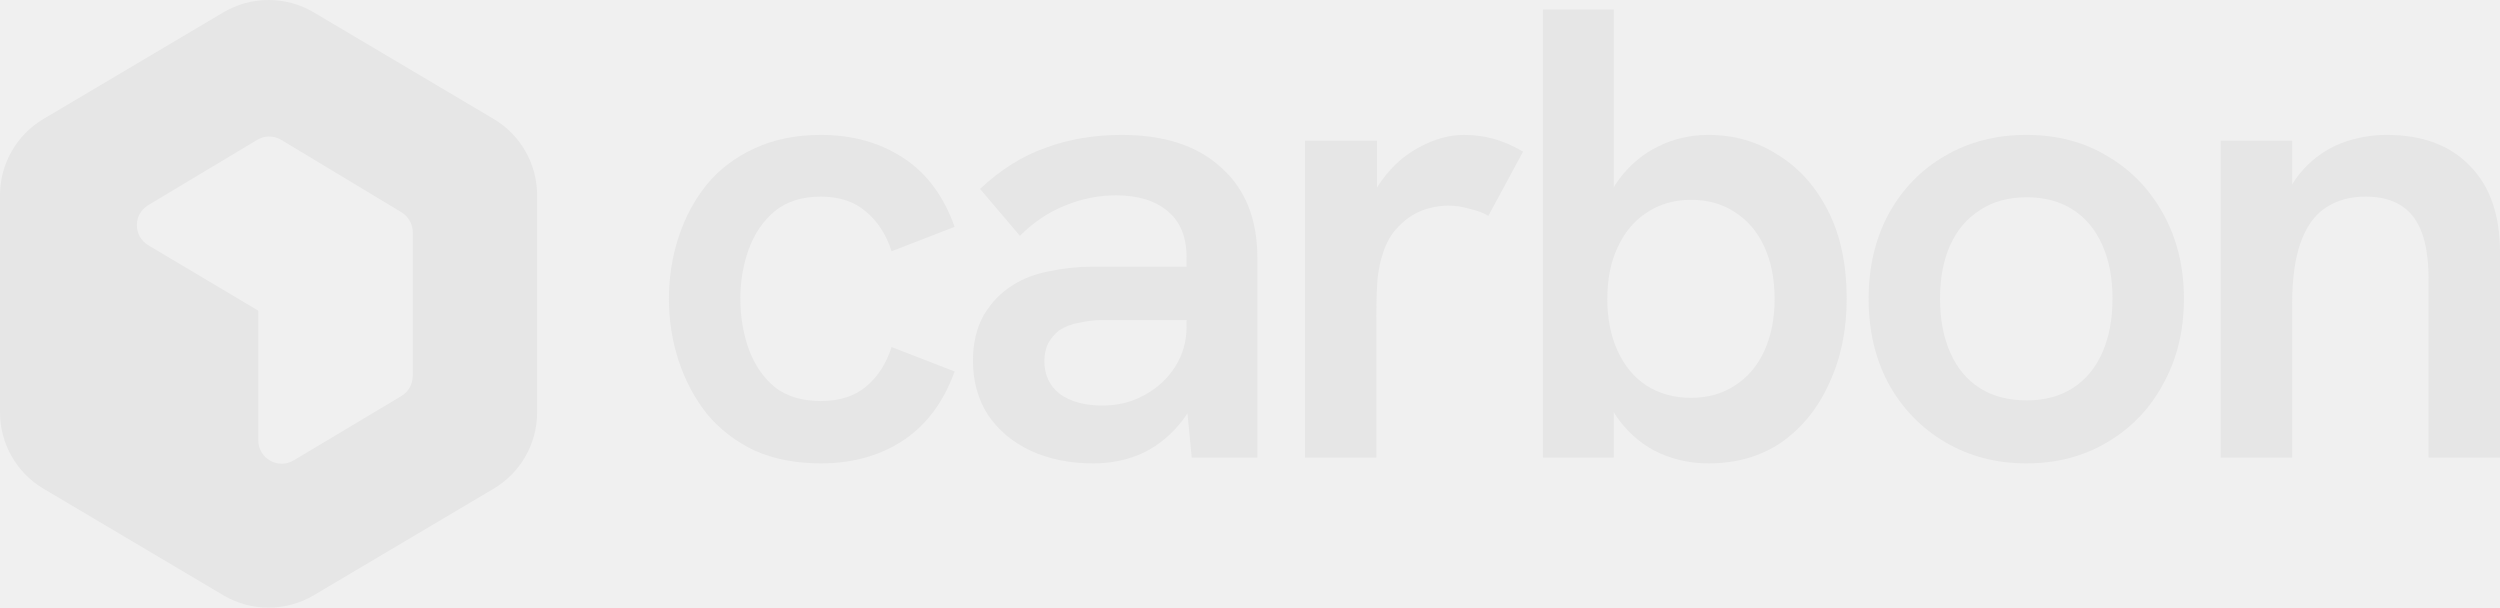
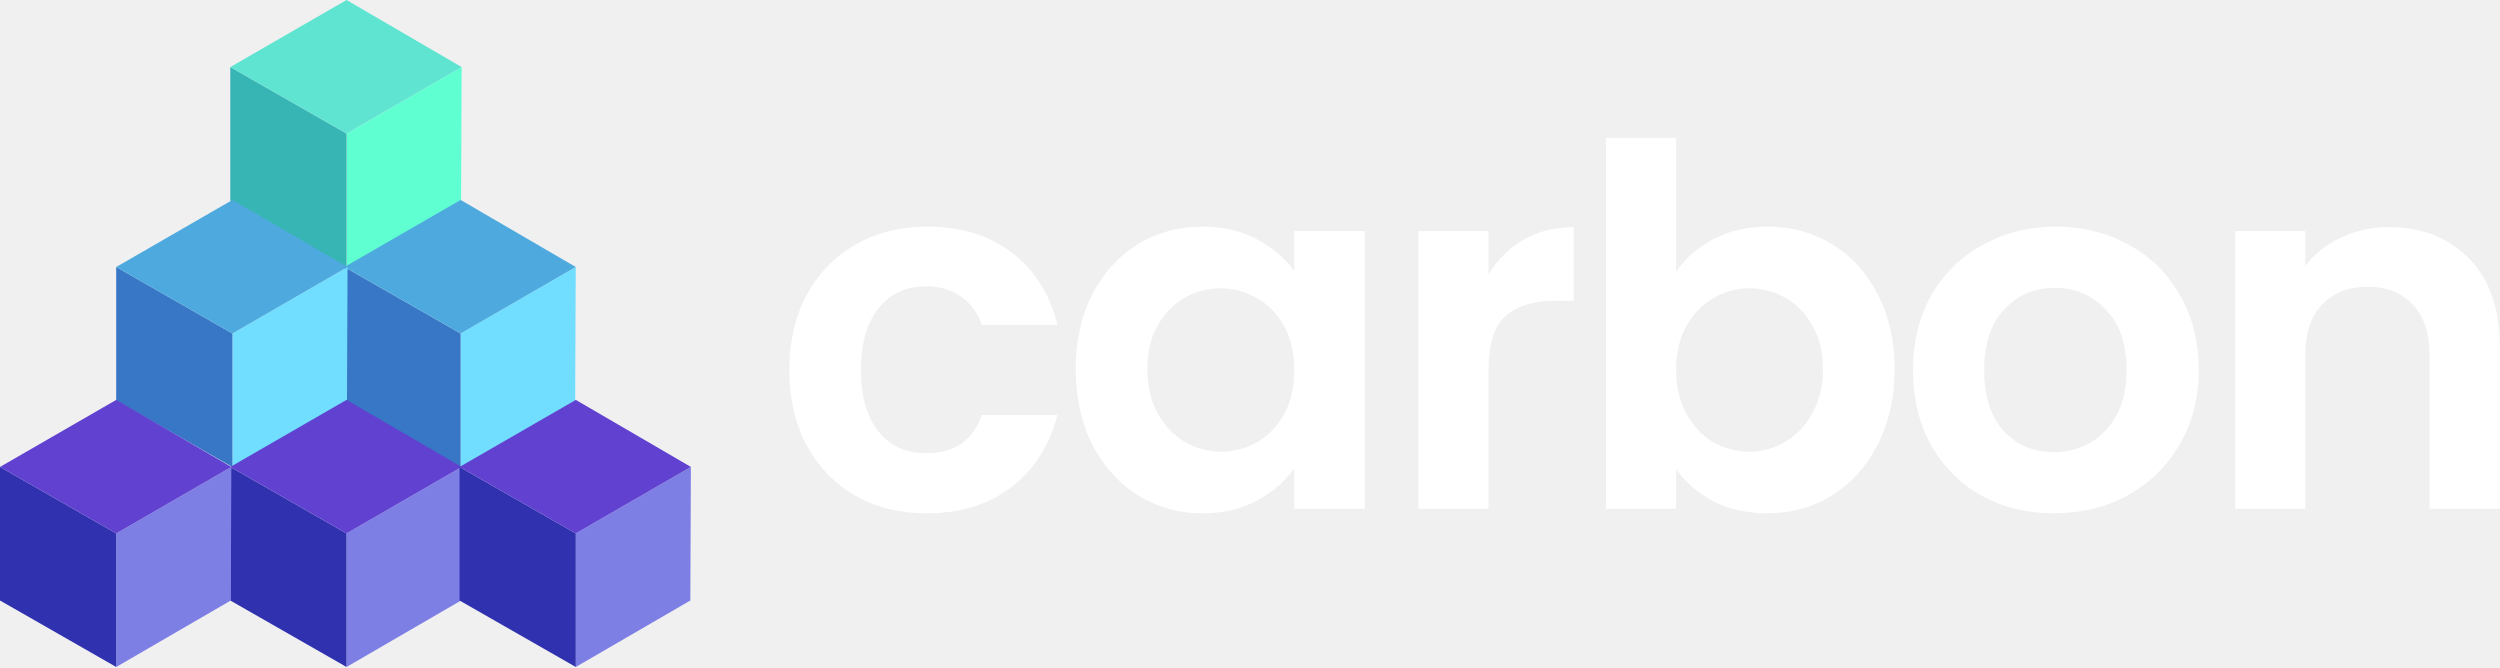
- <svg xmlns="http://www.w3.org/2000/svg" width="720" height="175" viewBox="0 0 720 175" fill="none">
-   <path fill-rule="evenodd" clip-rule="evenodd" d="M64.299 3.574C72.343 -1.191 82.349 -1.192 90.393 3.574L142.163 34.248C149.93 38.85 154.692 47.204 154.692 56.225V118.775C154.692 127.796 149.93 136.149 142.163 140.752L90.393 171.426C82.349 176.192 72.343 176.191 64.299 171.426L12.53 140.752C4.762 136.149 0 127.796 0 118.775V56.225C0 47.204 4.762 38.85 12.53 34.248L64.299 3.574ZM81.004 40.286C78.871 39.001 76.202 38.998 74.066 40.279L42.685 59.088C38.319 61.706 38.33 68.031 42.706 70.633L74.173 89.341C74.309 89.422 74.392 89.568 74.392 89.726V126.818C74.392 132.04 80.091 135.269 84.577 132.589L115.594 114.057C117.626 112.843 118.87 110.652 118.87 108.287V66.892C118.87 64.536 117.635 62.351 115.615 61.134L81.004 40.286Z" fill="#E6E6E6" />
-   <path d="M236.385 133.457C229.22 133.457 222.857 132.223 217.298 129.754C211.862 127.163 207.291 123.645 203.584 119.202C200.002 114.635 197.284 109.513 195.431 103.836C193.577 98.158 192.651 92.234 192.651 86.063C192.651 79.891 193.577 73.967 195.431 68.29C197.284 62.612 200.002 57.552 203.584 53.109C207.291 48.665 211.862 45.209 217.298 42.741C222.857 40.149 229.22 38.853 236.385 38.853C245.404 38.853 253.249 41.013 259.921 45.333C266.716 49.653 271.719 56.318 274.931 65.328L256.77 72.363C255.288 67.672 252.879 63.908 249.543 61.069C246.207 58.107 241.821 56.626 236.385 56.626C230.95 56.626 226.502 58.045 223.043 60.884C219.707 63.723 217.236 67.364 215.63 71.807C214.024 76.251 213.221 81.002 213.221 86.063C213.221 91.123 214.024 95.936 215.63 100.503C217.236 104.946 219.707 108.587 223.043 111.426C226.502 114.141 230.95 115.499 236.385 115.499C241.821 115.499 246.207 114.08 249.543 111.241C252.879 108.402 255.288 104.638 256.77 99.948L274.931 106.983C271.719 115.869 266.716 122.534 259.921 126.977C253.249 131.297 245.404 133.457 236.385 133.457Z" fill="#E6E6E6" />
-   <path d="M343.217 131.791L341.735 116.425V74.214C341.735 68.29 339.943 63.846 336.361 60.884C332.778 57.799 327.774 56.256 321.35 56.256C316.408 56.256 311.528 57.243 306.71 59.218C302.015 61.069 297.691 63.97 293.738 67.919L282.248 54.404C288.178 48.85 294.479 44.901 301.151 42.556C307.822 40.087 315.111 38.853 323.018 38.853C335.372 38.853 344.947 42.001 351.742 48.295C358.66 54.466 362.12 63.106 362.12 74.214V131.791H343.217ZM314.864 133.457C308.069 133.457 302.015 132.223 296.703 129.754C291.514 127.286 287.437 123.83 284.472 119.387C281.631 114.944 280.21 109.76 280.21 103.836C280.21 98.775 281.26 94.394 283.36 90.691C285.584 86.988 288.426 84.088 291.885 81.99C294.85 80.138 298.309 78.842 302.262 78.102C306.216 77.238 310.355 76.806 314.679 76.806H343.403V92.172H317.644C315.42 92.172 313.196 92.419 310.972 92.913C308.749 93.283 306.772 94.023 305.042 95.134C303.807 96.122 302.757 97.356 301.892 98.837C301.151 100.318 300.78 102.046 300.78 104.021C300.78 107.97 302.262 111.118 305.228 113.463C308.316 115.684 312.393 116.795 317.458 116.795C321.906 116.795 325.921 115.808 329.504 113.833C333.21 111.858 336.175 109.143 338.399 105.687C340.623 102.231 341.735 98.343 341.735 94.023L348.036 104.206C346.553 110.624 344.206 116.054 340.994 120.498C337.781 124.818 333.952 128.088 329.504 130.31C325.056 132.408 320.176 133.457 314.864 133.457Z" fill="#E6E6E6" />
-   <path d="M375.823 131.791V40.519H396.578V65.142L392.687 65.698C393.304 60.391 395.096 55.762 398.061 51.813C401.026 47.74 404.609 44.592 408.809 42.371C413.133 40.026 417.395 38.853 421.596 38.853C424.561 38.853 427.403 39.224 430.121 39.964C432.839 40.705 435.68 41.939 438.645 43.667L428.638 62.18C427.279 61.316 425.488 60.637 423.264 60.144C421.164 59.527 419.125 59.218 417.148 59.218C414.554 59.218 411.96 59.712 409.365 60.699C406.894 61.687 404.67 63.229 402.694 65.328C400.717 67.302 399.234 69.894 398.246 73.103C397.628 74.831 397.134 77.114 396.764 79.953C396.517 82.668 396.393 86.495 396.393 91.431V131.791H375.823Z" fill="#E6E6E6" />
-   <path d="M492.002 133.457C487.06 133.457 482.365 132.47 477.918 130.495C473.594 128.52 469.825 125.496 466.613 121.423C463.401 117.227 460.992 111.796 459.386 105.132L464.76 106.427V131.791H444.375V2.752H464.76V66.068H460.127C461.363 60.267 463.463 55.392 466.428 51.442C469.517 47.369 473.223 44.284 477.547 42.186C481.995 39.964 486.813 38.853 492.002 38.853C499.414 38.853 506.086 40.766 512.016 44.592C518.069 48.295 522.888 53.664 526.47 60.699C530.053 67.734 531.845 76.189 531.845 86.063C531.845 95.073 530.177 103.157 526.841 110.315C523.629 117.474 519.058 123.151 513.128 127.348C507.198 131.421 500.156 133.457 492.002 133.457ZM486.998 114.573C491.816 114.573 496.017 113.401 499.6 111.056C503.306 108.711 506.147 105.378 508.124 101.059C510.101 96.739 511.089 91.74 511.089 86.063C511.089 80.385 510.101 75.386 508.124 71.067C506.147 66.747 503.306 63.414 499.6 61.069C496.017 58.724 491.816 57.552 486.998 57.552C482.18 57.552 477.918 58.786 474.211 61.255C470.629 63.6 467.849 66.932 465.872 71.252C463.895 75.448 462.907 80.385 462.907 86.063C462.907 91.74 463.895 96.739 465.872 101.059C467.849 105.378 470.629 108.711 474.211 111.056C477.918 113.401 482.18 114.573 486.998 114.573Z" fill="#E6E6E6" />
-   <path d="M583.567 133.457C574.919 133.457 567.135 131.421 560.217 127.348C553.298 123.275 547.862 117.659 543.909 110.5C540.079 103.342 538.164 95.196 538.164 86.063C538.164 76.929 540.079 68.783 543.909 61.625C547.862 54.466 553.237 48.912 560.032 44.963C566.95 40.89 574.795 38.853 583.567 38.853C592.462 38.853 600.245 40.89 606.917 44.963C613.711 48.912 619.086 54.466 623.039 61.625C626.992 68.783 628.969 76.929 628.969 86.063C628.969 95.196 626.992 103.342 623.039 110.5C619.209 117.659 613.835 123.275 606.917 127.348C600.122 131.421 592.338 133.457 583.567 133.457ZM583.752 115.314C588.817 115.314 593.203 114.141 596.909 111.796C600.616 109.451 603.457 106.057 605.434 101.614C607.411 97.171 608.399 91.987 608.399 86.063C608.399 80.015 607.411 74.831 605.434 70.511C603.457 66.068 600.616 62.674 596.909 60.329C593.203 57.984 588.817 56.811 583.752 56.811C578.44 56.811 573.93 58.045 570.224 60.514C566.518 62.859 563.676 66.192 561.699 70.511C559.723 74.831 558.734 80.015 558.734 86.063C558.734 91.987 559.723 97.171 561.699 101.614C563.676 106.057 566.518 109.451 570.224 111.796C573.93 114.141 578.44 115.314 583.752 115.314Z" fill="#E6E6E6" />
-   <path d="M639.573 131.791V40.519H660.143V60.699L656.437 61.625C658.043 56.318 660.39 51.998 663.479 48.665C666.567 45.333 670.15 42.864 674.227 41.26C678.427 39.656 682.813 38.853 687.384 38.853C697.639 38.853 705.607 41.815 711.29 47.74C717.097 53.541 720 61.872 720 72.733V131.791H699.43V80.323C699.43 72.177 697.947 66.192 694.982 62.365C692.017 58.539 687.446 56.626 681.269 56.626C676.698 56.626 672.806 57.737 669.594 59.959C666.505 62.057 664.158 65.389 662.552 69.956C660.946 74.522 660.143 80.323 660.143 87.359V131.791H639.573Z" fill="#E6E6E6" />
+ <svg xmlns="http://www.w3.org/2000/svg" width="1307" height="349" viewBox="0 0 1307 349" fill="none">
+   <path d="M412.646 193.426C412.646 178.405 415.703 165.305 421.816 154.126C427.929 142.773 436.401 134.039 447.23 127.926C458.059 121.638 470.461 118.494 484.434 118.494C502.425 118.494 517.271 123.035 528.974 132.118C540.851 141.026 548.799 153.602 552.816 169.846H513.254C511.158 163.558 507.577 158.667 502.512 155.174C497.621 151.506 491.508 149.672 484.172 149.672C473.692 149.672 465.395 153.515 459.282 161.2C453.169 168.711 450.112 179.453 450.112 193.426C450.112 207.225 453.169 217.967 459.282 225.652C465.395 233.163 473.692 236.918 484.172 236.918C499.019 236.918 508.713 230.281 513.254 217.006H552.816C548.799 232.726 540.851 245.215 528.974 254.472C517.097 263.729 502.25 268.358 484.434 268.358C470.461 268.358 458.059 265.301 447.23 259.188C436.401 252.9 427.929 244.167 421.816 232.988C415.703 221.635 412.646 208.447 412.646 193.426Z" fill="white" />
+   <path d="M562.395 192.902C562.395 178.23 565.277 165.217 571.041 153.864C576.98 142.511 584.927 133.777 594.883 127.664C605.014 121.551 616.28 118.494 628.681 118.494C639.511 118.494 648.943 120.677 656.977 125.044C665.187 129.411 671.737 134.913 676.627 141.55V120.852H713.569V266H676.627V244.778C671.911 251.59 665.361 257.267 656.977 261.808C648.768 266.175 639.249 268.358 628.419 268.358C616.193 268.358 605.014 265.214 594.883 258.926C584.927 252.638 576.98 243.817 571.041 232.464C565.277 220.936 562.395 207.749 562.395 192.902ZM676.627 193.426C676.627 184.518 674.881 176.92 671.387 170.632C667.894 164.169 663.178 159.279 657.239 155.96C651.301 152.467 644.925 150.72 638.113 150.72C631.301 150.72 625.013 152.379 619.249 155.698C613.485 159.017 608.769 163.907 605.101 170.37C601.608 176.658 599.861 184.169 599.861 192.902C599.861 201.635 601.608 209.321 605.101 215.958C608.769 222.421 613.485 227.399 619.249 230.892C625.188 234.385 631.476 236.132 638.113 236.132C644.925 236.132 651.301 234.473 657.239 231.154C663.178 227.661 667.894 222.77 671.387 216.482C674.881 210.019 676.627 202.334 676.627 193.426Z" fill="white" />
+   <path d="M778.214 143.384C782.93 135.699 789.043 129.673 796.554 125.306C804.239 120.939 812.972 118.756 822.754 118.756V157.27H813.06C801.532 157.27 792.798 159.977 786.86 165.392C781.096 170.807 778.214 180.239 778.214 193.688V266H741.534V120.852H778.214V143.384Z" fill="white" />
+   <path d="M876.28 142.074C880.996 135.087 887.458 129.411 895.668 125.044C904.052 120.677 913.571 118.494 924.226 118.494C936.627 118.494 947.806 121.551 957.762 127.664C967.892 133.777 975.84 142.511 981.604 153.864C987.542 165.043 990.512 178.055 990.512 192.902C990.512 207.749 987.542 220.936 981.604 232.464C975.84 243.817 967.892 252.638 957.762 258.926C947.806 265.214 936.627 268.358 924.226 268.358C913.396 268.358 903.877 266.262 895.668 262.07C887.633 257.703 881.17 252.114 876.28 245.302V266H839.6V72.12H876.28V142.074ZM953.046 192.902C953.046 184.169 951.212 176.658 947.544 170.37C944.05 163.907 939.334 159.017 933.396 155.698C927.632 152.379 921.344 150.72 914.532 150.72C907.894 150.72 901.606 152.467 895.668 155.96C889.904 159.279 885.188 164.169 881.52 170.632C878.026 177.095 876.28 184.693 876.28 193.426C876.28 202.159 878.026 209.757 881.52 216.22C885.188 222.683 889.904 227.661 895.668 231.154C901.606 234.473 907.894 236.132 914.532 236.132C921.344 236.132 927.632 234.385 933.396 230.892C939.334 227.399 944.05 222.421 947.544 215.958C951.212 209.495 953.046 201.81 953.046 192.902Z" fill="white" />
+   <path d="M1073.76 268.358C1059.78 268.358 1047.21 265.301 1036.03 259.188C1024.85 252.9 1016.03 244.079 1009.57 232.726C1003.28 221.373 1000.14 208.273 1000.14 193.426C1000.14 178.579 1003.37 165.479 1009.83 154.126C1016.47 142.773 1025.46 134.039 1036.82 127.926C1048.17 121.638 1060.83 118.494 1074.81 118.494C1088.78 118.494 1101.44 121.638 1112.8 127.926C1124.15 134.039 1133.06 142.773 1139.52 154.126C1146.16 165.479 1149.48 178.579 1149.48 193.426C1149.48 208.273 1146.07 221.373 1139.26 232.726C1132.62 244.079 1123.54 252.9 1112.01 259.188C1100.66 265.301 1087.91 268.358 1073.76 268.358ZM1073.76 236.394C1080.4 236.394 1086.6 234.822 1092.36 231.678C1098.3 228.359 1103.01 223.469 1106.51 217.006C1110 210.543 1111.75 202.683 1111.75 193.426C1111.75 179.627 1108.08 169.06 1100.74 161.724C1093.58 154.213 1084.76 150.458 1074.28 150.458C1063.8 150.458 1054.98 154.213 1047.82 161.724C1040.83 169.06 1037.34 179.627 1037.34 193.426C1037.34 207.225 1040.75 217.879 1047.56 225.39C1054.54 232.726 1063.28 236.394 1073.76 236.394Z" fill="white" />
+   <path d="M1248.96 118.756C1266.25 118.756 1280.22 124.258 1290.88 135.262C1301.53 146.091 1306.86 161.287 1306.86 180.85V266H1270.18V185.828C1270.18 174.3 1267.3 165.479 1261.53 159.366C1255.77 153.078 1247.91 149.934 1237.95 149.934C1227.82 149.934 1219.79 153.078 1213.85 159.366C1208.08 165.479 1205.2 174.3 1205.2 185.828V266H1168.52V120.852H1205.2V138.93C1210.09 132.642 1216.29 127.751 1223.8 124.258C1231.49 120.59 1239.87 118.756 1248.96 118.756Z" fill="white" />
+   <path d="M181.165 139.644V69.822L241.346 35.057L241.054 104.879L181.165 139.644Z" fill="#60FFD2" />
+   <path d="M181.165 69.822V139.644L120.4 104.879V35.057L181.165 69.822Z" fill="#36B5B4" />
+   <path d="M120.4 35.057L181.165 69.822L241.346 35.057L181.165 0L120.4 35.057Z" fill="#5FE4D2" />
+   <path d="M240.818 244.173V174.351L300.999 139.586L300.707 209.408L240.818 244.173Z" fill="#71DEFF" />
+   <path d="M240.818 174.351V244.173L180.052 209.408V139.586L240.818 174.351Z" fill="#3877C5" />
+   <path d="M180.052 139.586L240.818 174.351L300.999 139.586L240.818 104.529L180.052 139.586Z" fill="#4EAADE" />
+   <path d="M121.512 244.173V174.351L181.693 139.586L181.401 209.408L121.512 244.173Z" fill="#71DEFF" />
+   <path d="M121.512 174.351V244.173L60.747 209.408V139.586L121.512 174.351Z" fill="#3877C5" />
+   <path d="M60.747 139.586L121.512 174.351L181.693 139.586L121.512 104.529L60.747 139.586Z" fill="#4EAADE" />
+   <path d="M181.165 348.702V278.88L241.346 244.115L241.054 313.937L181.165 348.702Z" fill="#7D7FE5" />
+   <path d="M181.165 278.88V348.702L120.4 313.937V244.115L181.165 278.88Z" fill="#2F31AE" />
+   <path d="M120.4 244.115L181.165 278.88L241.346 244.115L181.165 209.057L120.4 244.115Z" fill="#6041D0" />
+   <path d="M60.765 348.702V278.88L120.947 244.115L120.654 313.937L60.765 348.702Z" fill="#7D7FE5" />
+   <path d="M60.765 278.88V348.702L0 313.937V244.115L60.765 278.88Z" fill="#2F31AE" />
+   <path d="M0 244.115L60.765 278.88L120.947 244.115L60.766 209.057L0 244.115Z" fill="#6041D0" />
+   <path d="M301.017 348.702V278.88L361.198 244.115L360.906 313.937L301.017 348.702Z" fill="#7D7FE5" />
+   <path d="M301.017 278.88V348.702L240.252 313.937V244.115L301.017 278.88Z" fill="#2F31AE" />
+   <path d="M240.252 244.115L301.017 278.88L361.198 244.115L301.018 209.057L240.252 244.115Z" fill="#6041D0" />
</svg>
